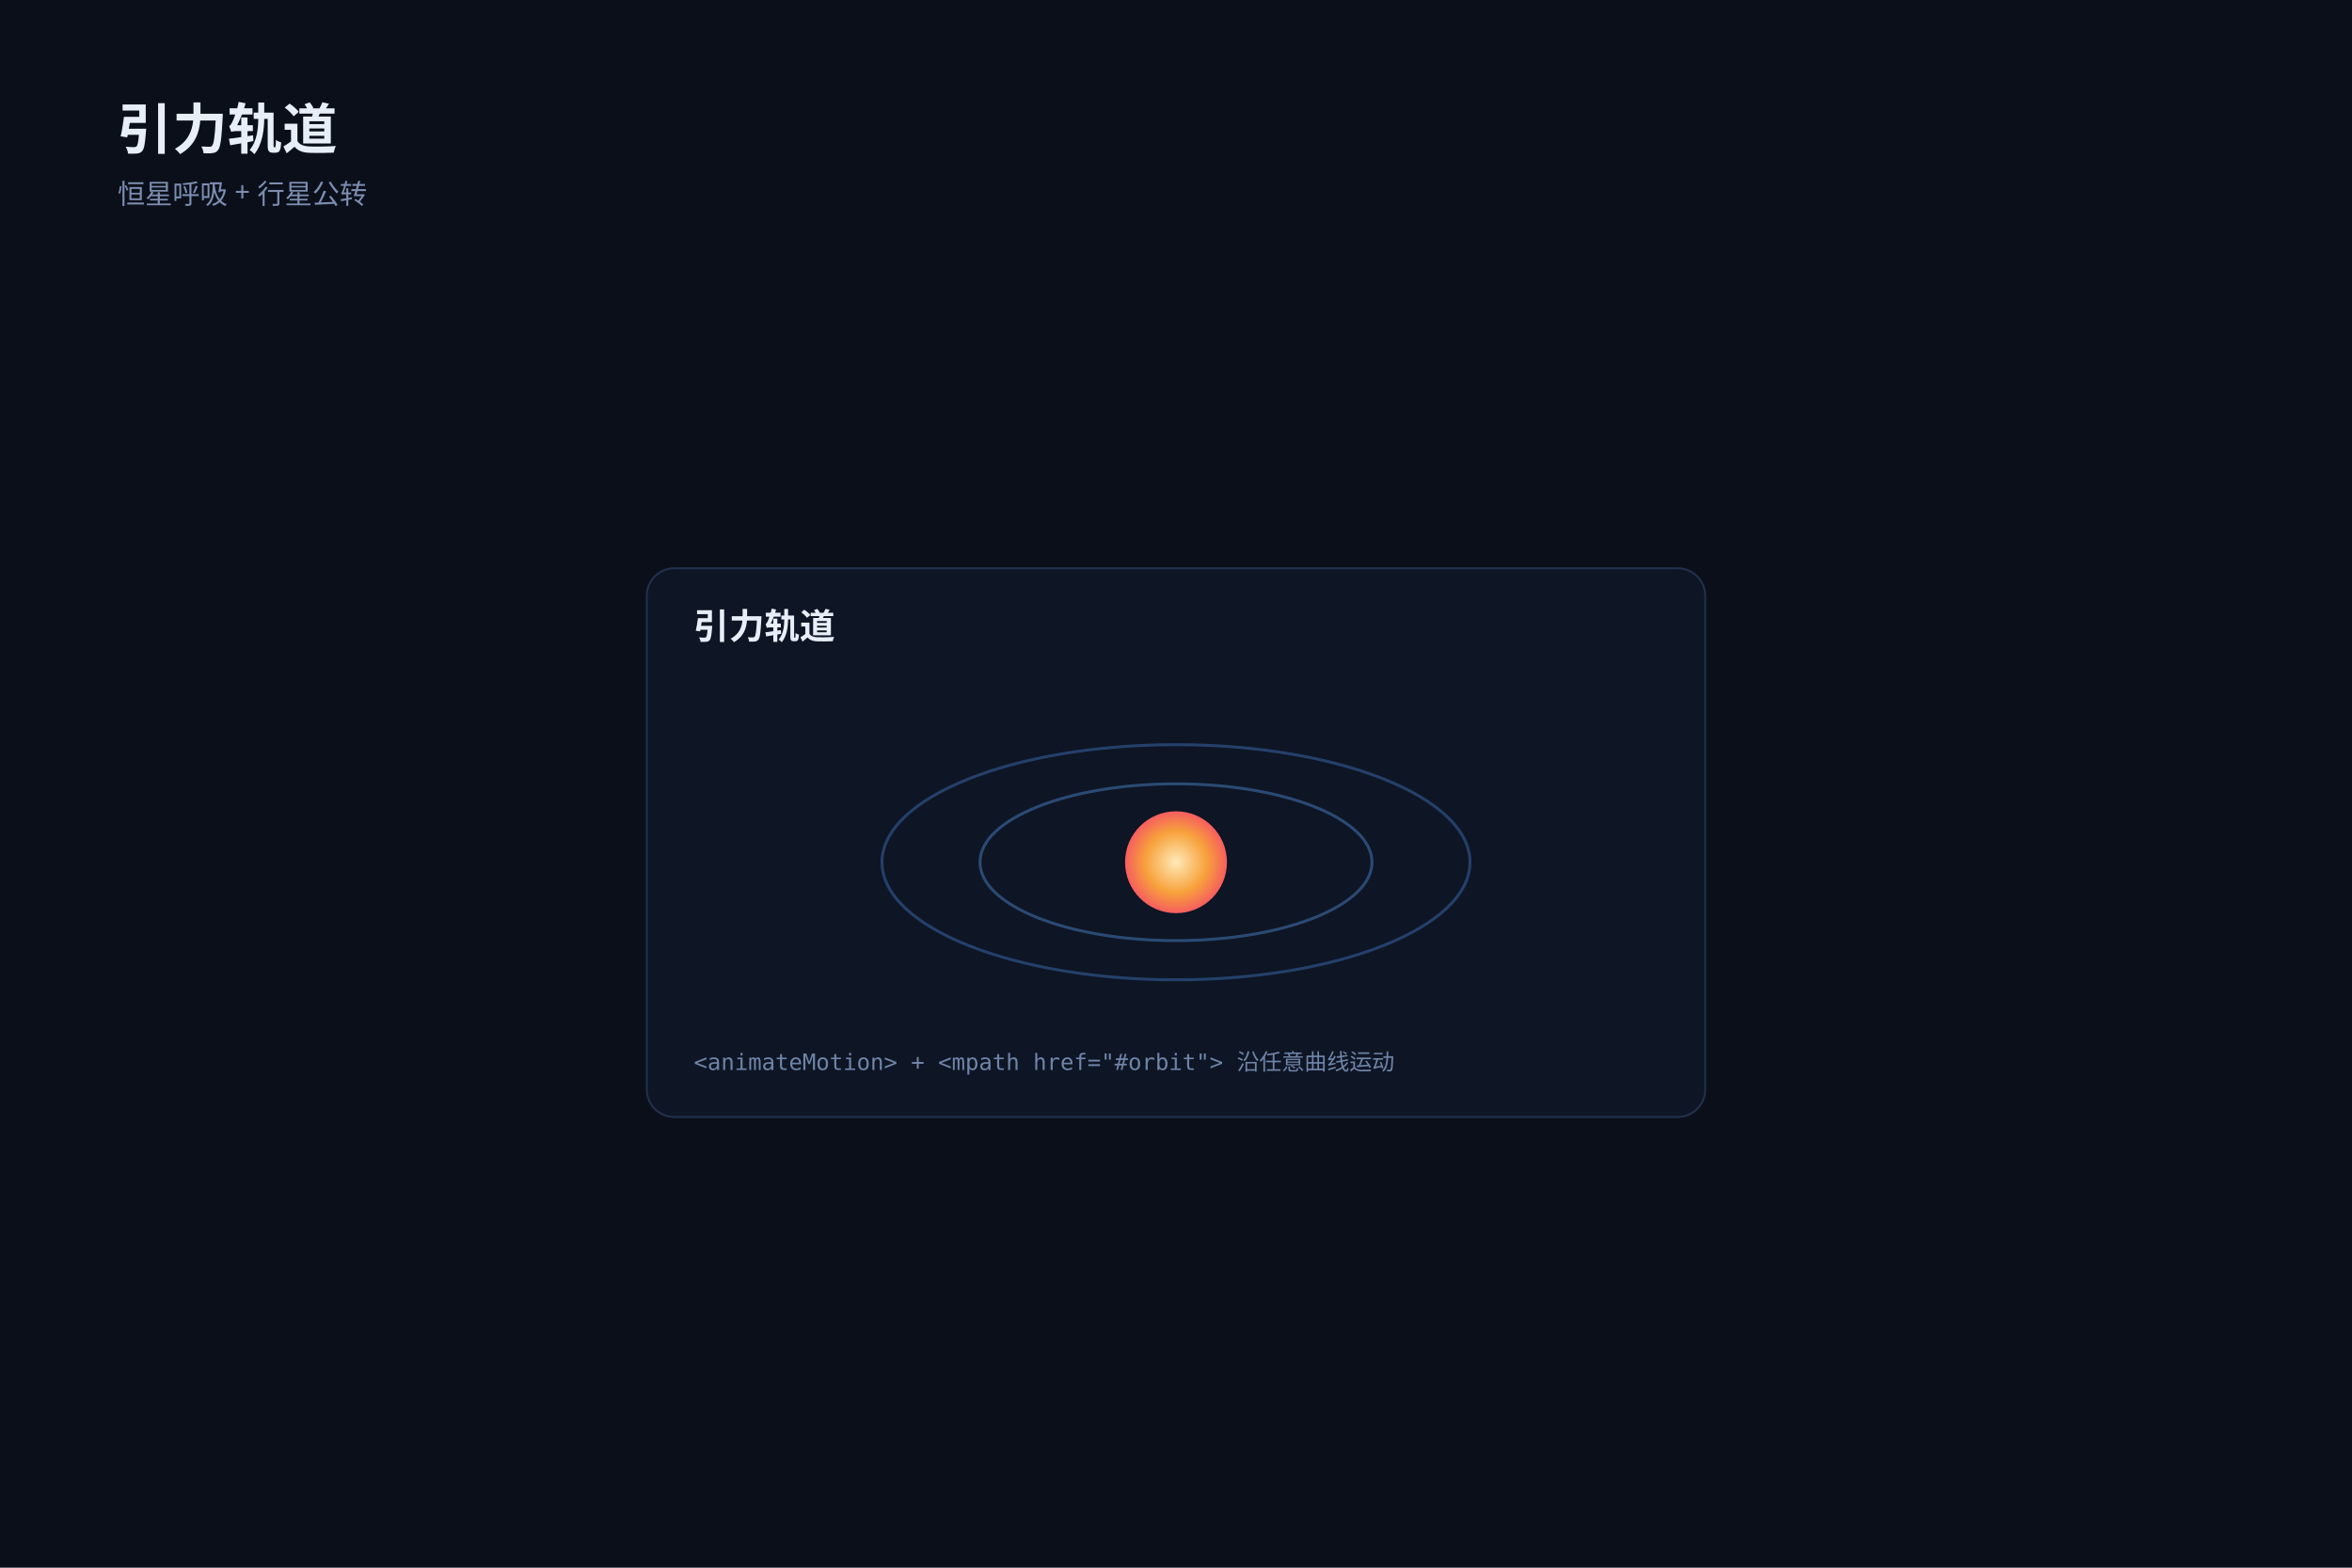
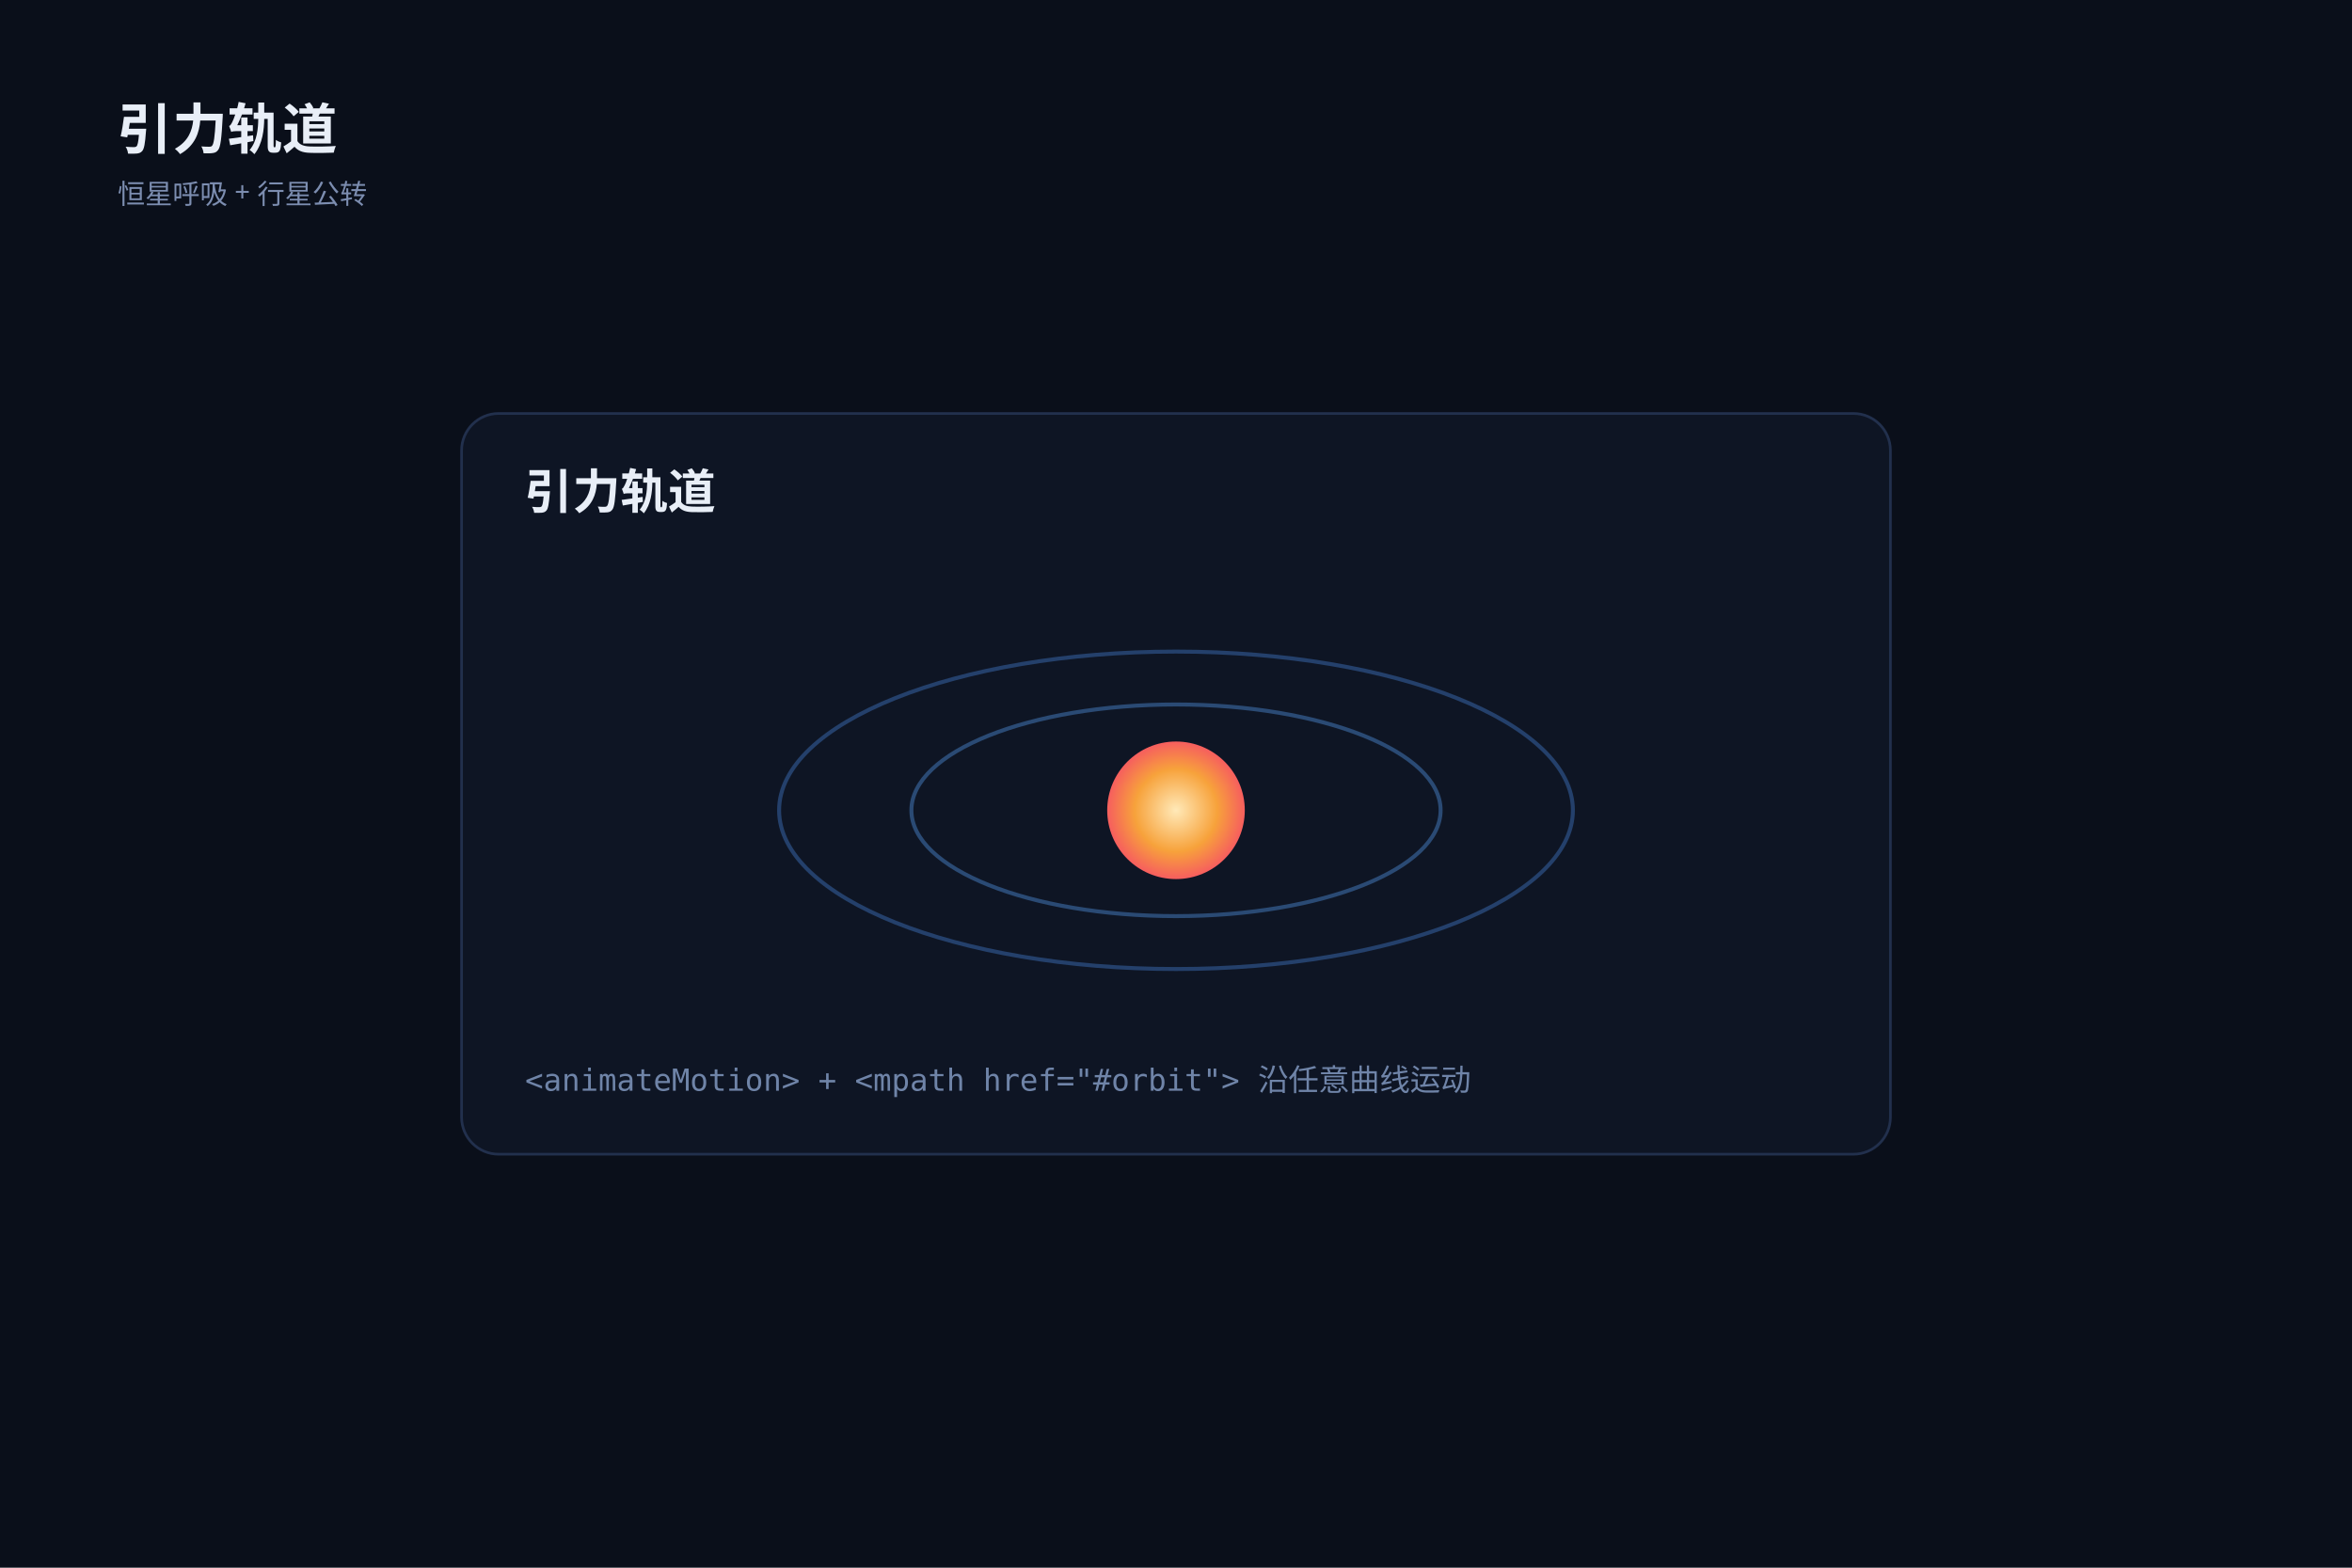
<svg xmlns="http://www.w3.org/2000/svg" width="1200" height="800" viewBox="0 0 1200 800" font-family="PingFang SC, Hiragino Sans GB, Microsoft YaHei, sans-serif">
  <rect width="1200" height="800" fill="#0a0f1a" />
  <text x="60" y="76" font-size="28" font-weight="700" fill="#e8eef7">引力轨道</text>
  <text x="60" y="104" font-size="14" fill="#7c8db0">恒星呼吸 + 行星公转</text>
  <defs>
    <radialGradient id="sunG" cx="0.5" cy="0.5" r="0.5">
      <stop offset="0" stop-color="#ffe9b8" />
      <stop offset="0.6" stop-color="#f7a23b" />
      <stop offset="1" stop-color="#f65e5e" />
    </radialGradient>
    <path id="orbit1" d="M790,260 a100,40 0 1,0 200,0 a100,40 0 1,0 -200,0" fill="none" />
    <path id="orbit2" d="M740,260 a150,60 0 1,0 300,0 a150,60 0 1,0 -300,0" fill="none" />
    <path id="flow1" d="M100,520 L540,520" />
    <path id="flow2" d="M100,560 L540,560" />
    <path id="flow3" d="M100,600 L540,600" />
    <path id="ecg" d="M660,560 L700,560 L715,545 L730,575 L745,505 L760,615 L775,560 L820,560 L835,545 L850,575 L865,505 L880,615 L895,560 L940,560 L955,545 L970,575 L985,505 L1000,615 L1015,560 L1060,560 L1105,560" />
  </defs>
-   <g transform="translate(-290,180)">
+   <g transform="translate(600,400) scale(1.35) translate(-890,-250)">
    <g>
      <rect x="620" y="110" width="540" height="280" rx="14" fill="#0e1524" stroke="#22304d" />
      <text x="644" y="146" font-size="18" font-weight="700" fill="#e8eef7">引力轨道</text>
      <use href="#orbit2" stroke="#24406b" stroke-width="1.5" />
      <use href="#orbit1" stroke="#2a4a74" stroke-width="1.5" />
      <circle cx="890" cy="260" r="26" fill="url(#sunG)">
        <animate attributeName="r" values="26;31;26" dur="3s" repeatCount="indefinite" />
      </circle>
      <circle r="7" fill="#5b9dff">
        <animateMotion dur="6s" repeatCount="indefinite">
          <mpath href="#orbit1" />
        </animateMotion>
      </circle>
      <circle r="5" fill="#c98ef7">
        <animateMotion dur="11s" repeatCount="indefinite">
          <mpath href="#orbit2" />
        </animateMotion>
      </circle>
      <circle r="4" fill="#2bb3a3">
        <animateMotion dur="11s" begin="-5.5s" repeatCount="indefinite">
          <mpath href="#orbit2" />
        </animateMotion>
      </circle>
      <text x="644" y="366" font-size="11.5" fill="#6f84a8" font-family="SFMono-Regular, Menlo, monospace">&lt;animateMotion&gt; + &lt;mpath href="#orbit"&gt; 沿任意曲线运动</text>
    </g>
  </g>
</svg>
